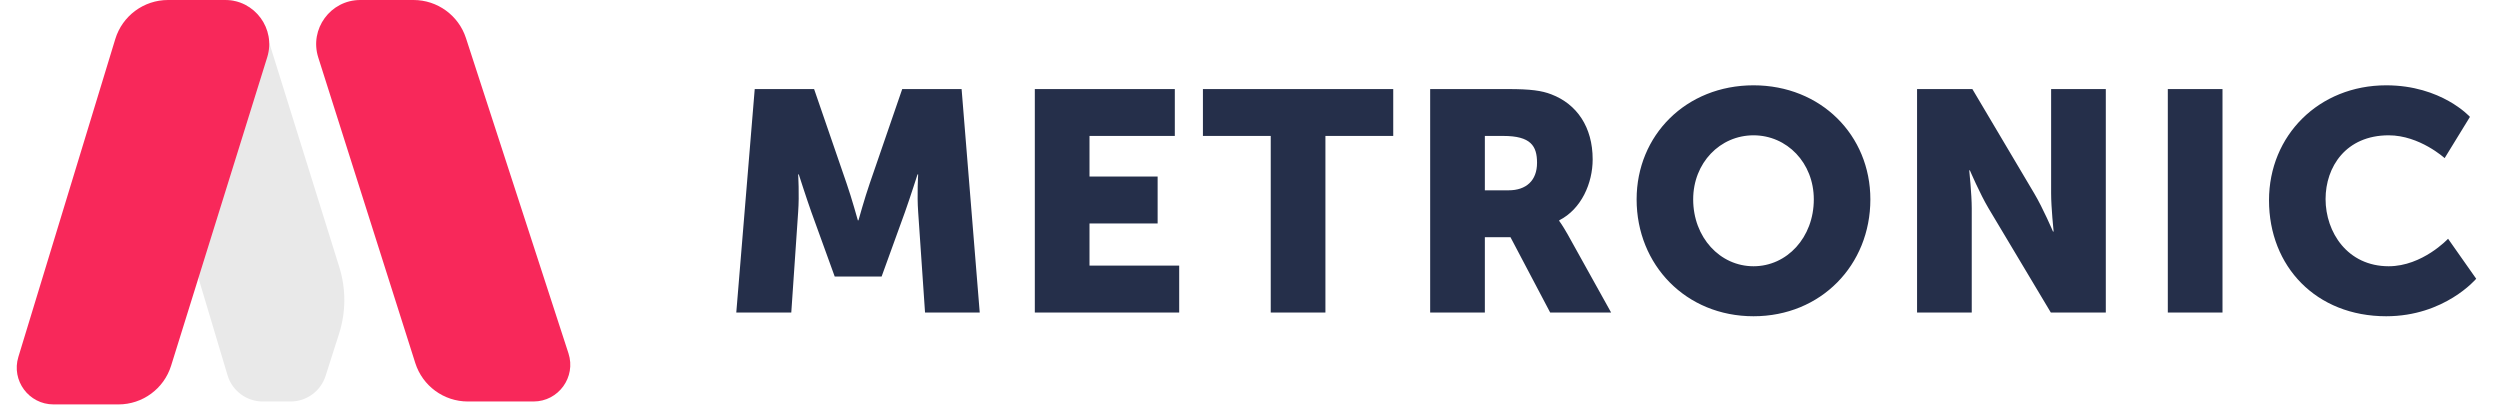
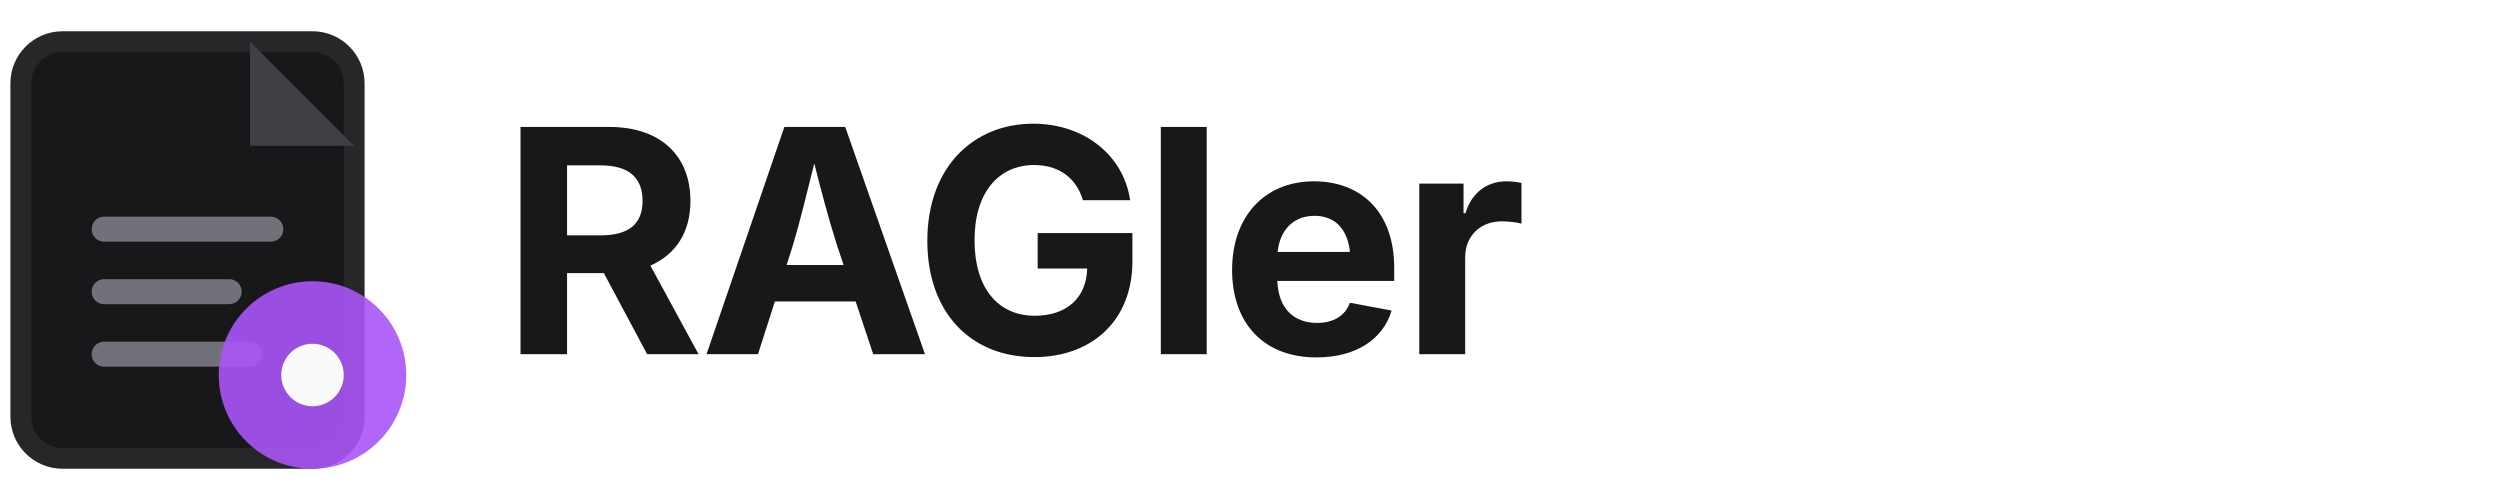
- <svg xmlns="http://www.w3.org/2000/svg" width="136" height="22" viewBox="0 0 136 22" fill="none">
-   <path d="M40.054 17H43.046L43.42 11.526C43.488 10.608 43.42 9.486 43.42 9.486H43.454C43.454 9.486 43.862 10.761 44.134 11.526L45.409 15.045H47.959L49.234 11.526C49.506 10.761 49.914 9.486 49.914 9.486H49.948C49.948 9.486 49.88 10.608 49.948 11.526L50.322 17H53.297L52.311 4.845H49.081L47.313 9.979C47.041 10.761 46.701 11.985 46.701 11.985H46.667C46.667 11.985 46.327 10.761 46.055 9.979L44.287 4.845H41.057L40.054 17ZM56.294 17H64.148V14.45H59.269V12.155H62.975V9.605H59.269V7.395H63.91V4.845H56.294V17ZM69.128 17H72.103V7.395H75.792V4.845H65.439V7.395H69.128V17ZM77.801 17H80.776V12.903H82.17L84.329 17H87.644L85.281 12.75C84.992 12.24 84.822 12.019 84.822 12.019V11.985C86.029 11.373 86.641 9.962 86.641 8.67C86.641 6.902 85.774 5.661 84.397 5.134C83.87 4.93 83.275 4.845 82.034 4.845H77.801V17ZM80.776 10.353V7.395H81.779C83.275 7.395 83.615 7.939 83.615 8.857C83.615 9.826 83.02 10.353 82.068 10.353H80.776ZM89.032 10.846C89.032 14.416 91.719 17.204 95.391 17.204C99.062 17.204 101.748 14.416 101.748 10.846C101.748 7.361 99.062 4.641 95.391 4.641C91.719 4.641 89.032 7.361 89.032 10.846ZM92.109 10.846C92.109 8.857 93.572 7.361 95.391 7.361C97.21 7.361 98.671 8.857 98.671 10.846C98.671 12.92 97.21 14.484 95.391 14.484C93.572 14.484 92.109 12.92 92.109 10.846ZM104.288 17H107.263V11.339C107.263 10.574 107.127 9.265 107.127 9.265H107.161C107.161 9.265 107.705 10.54 108.181 11.339L111.564 17H114.556V4.845H111.581V10.523C111.581 11.288 111.717 12.597 111.717 12.597H111.683C111.683 12.597 111.139 11.322 110.663 10.523L107.297 4.845H104.288V17ZM117.929 17H120.904V4.845H117.929V17ZM123.434 10.897C123.434 14.501 126.001 17.204 129.809 17.204C132.988 17.204 134.705 15.164 134.705 15.164L133.175 12.988C133.175 12.988 131.781 14.484 129.945 14.484C127.701 14.484 126.511 12.631 126.511 10.829C126.511 9.078 127.616 7.361 129.945 7.361C131.628 7.361 132.988 8.602 132.988 8.602L134.365 6.358C134.365 6.358 132.818 4.641 129.809 4.641C126.154 4.641 123.434 7.361 123.434 10.897Z" fill="#252F4A" />
-   <path d="M25.348 2.072L30.925 19.222C31.345 20.514 30.382 21.841 29.023 21.841H25.45C24.143 21.841 22.986 20.994 22.591 19.748L17.313 3.126C16.822 1.579 17.977 0 19.6 0H22.495C23.794 0 24.946 0.837 25.348 2.072Z" fill="#F8285A" />
-   <path d="M18.459 14.534L14.4 1.534C14.115 0.621 13.27 0 12.314 0C11.383 0 10.616 0.729 10.569 1.659L10.086 11.136C10.039 12.048 10.149 12.962 10.411 13.836L12.378 20.414C12.632 21.261 13.411 21.841 14.294 21.841H15.807C16.678 21.841 17.448 21.277 17.713 20.448L18.448 18.144C18.822 16.97 18.826 15.71 18.459 14.534Z" fill="#E9E9E9" />
-   <path d="M9.14 0H12.246C13.864 0 15.018 1.569 14.537 3.114L9.309 19.892C8.918 21.146 7.758 22 6.445 22H2.912C1.568 22 0.607 20.702 0.999 19.417L6.271 2.125C6.656 0.863 7.82 0 9.14 0Z" fill="#F8285A" />
+ <svg xmlns="http://www.w3.org/2000/svg" width="120" height="24" viewBox="0 0 120 24" fill="none">
+   <rect x="1" y="2" width="16" height="20" rx="2" fill="#18181B" stroke="#27272A" stroke-width="1" />
+   <path d="M12 2 L17 7 L12 7 Z" fill="#3F3F46" />
+   <line x1="5" y1="11" x2="13" y2="11" stroke="#71717A" stroke-width="1.2" stroke-linecap="round" />
+   <line x1="5" y1="14" x2="11" y2="14" stroke="#71717A" stroke-width="1.2" stroke-linecap="round" />
+   <line x1="5" y1="17" x2="12" y2="17" stroke="#71717A" stroke-width="1.2" stroke-linecap="round" />
+   <circle cx="15" cy="18" r="4.5" fill="#A855F7" opacity="0.9" />
+   <circle cx="15" cy="18" r="1.5" fill="#FAFAFA" />
+   <text x="24" y="17" font-family="Inter, system-ui, sans-serif" font-size="15" font-weight="700" fill="#18181B" letter-spacing="-0.02em">RAGler</text>
</svg>
